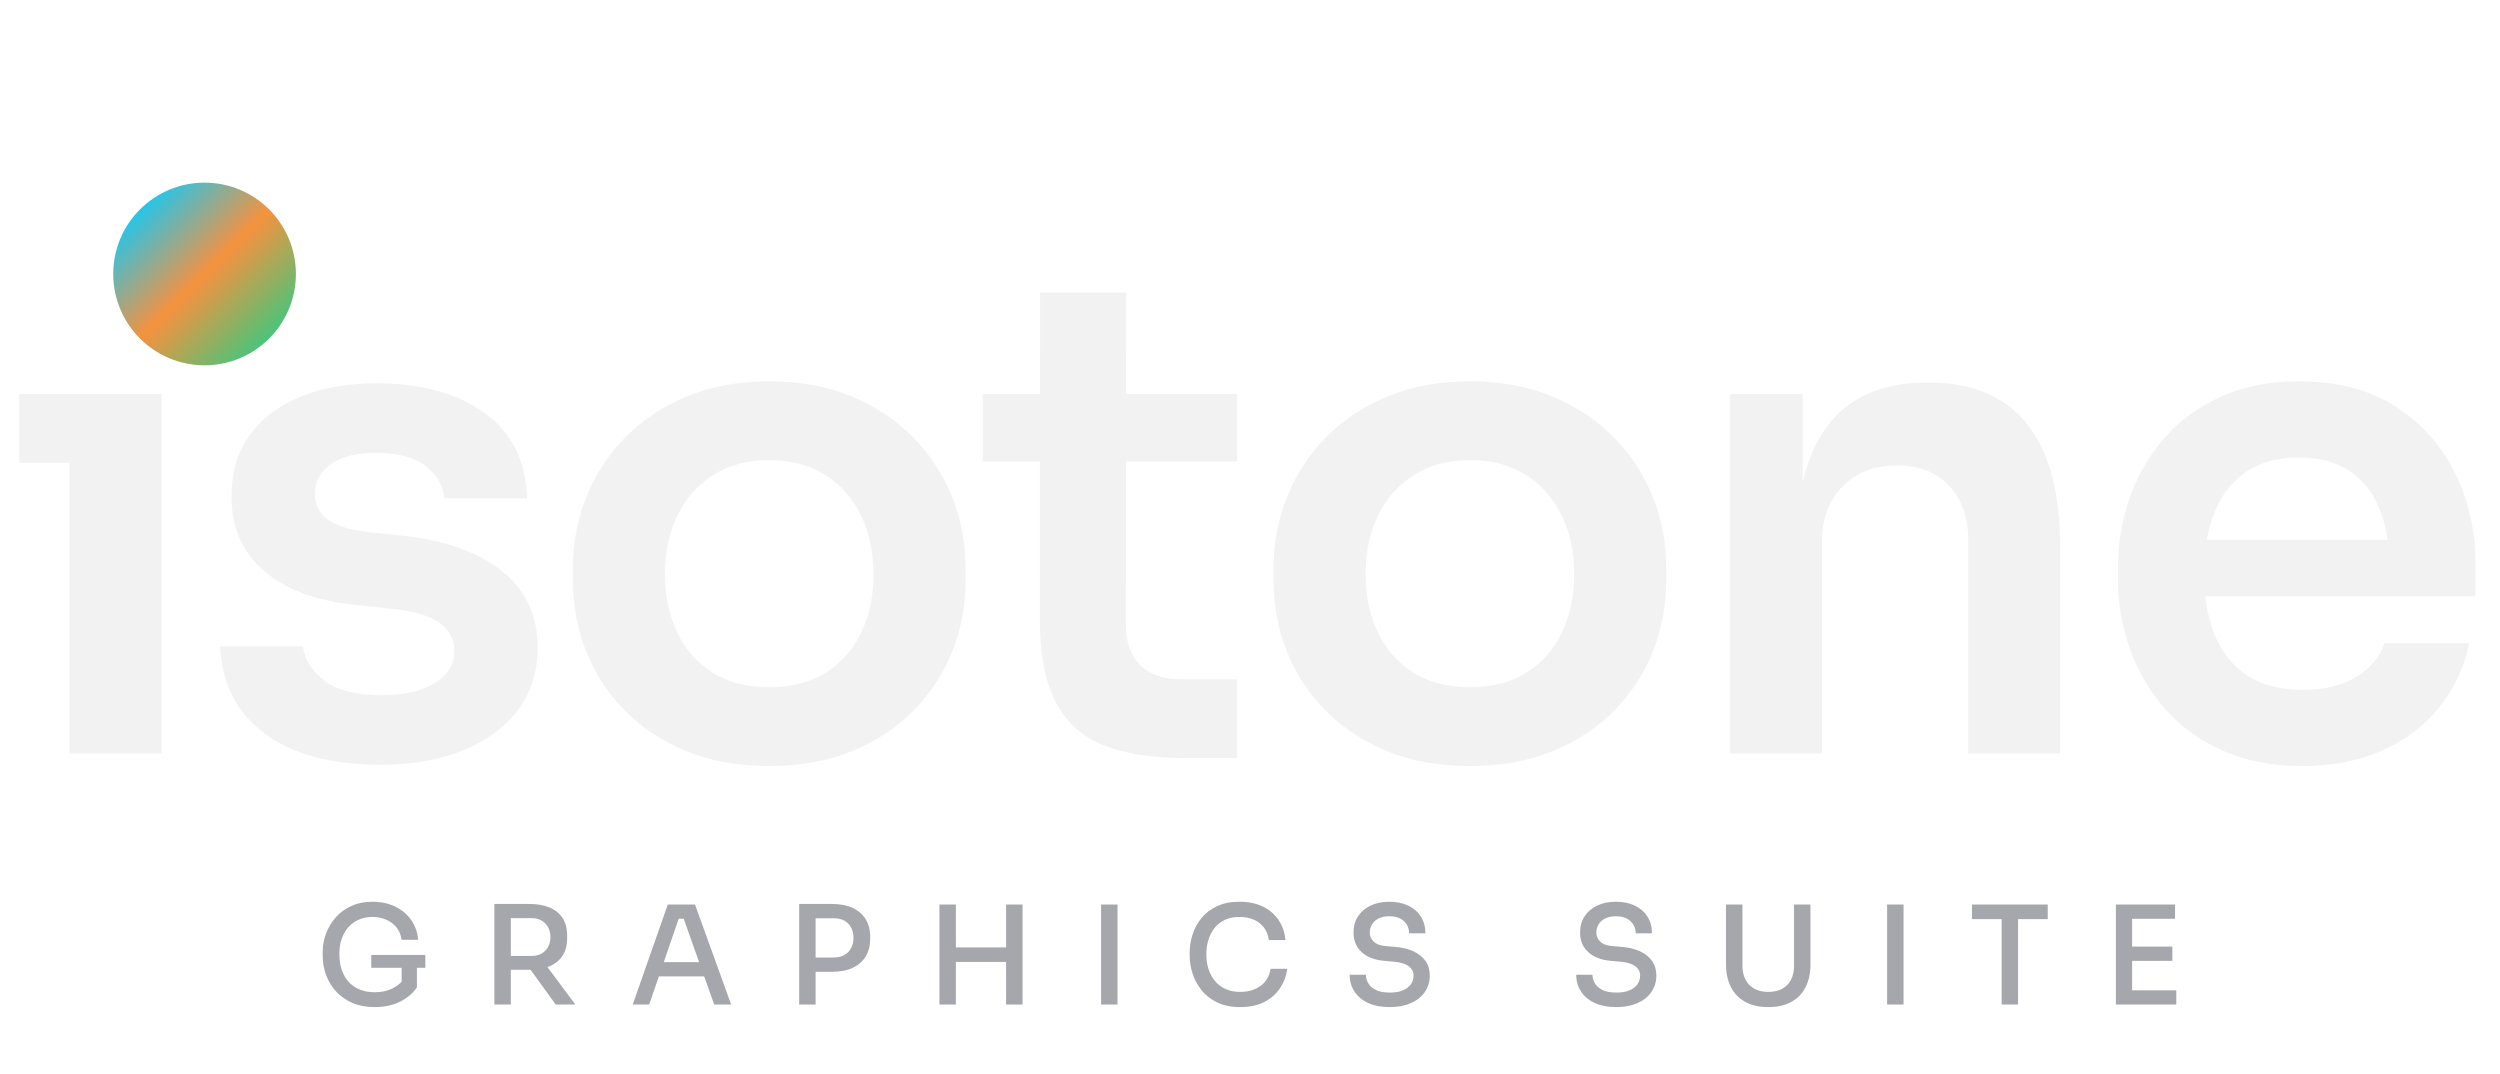
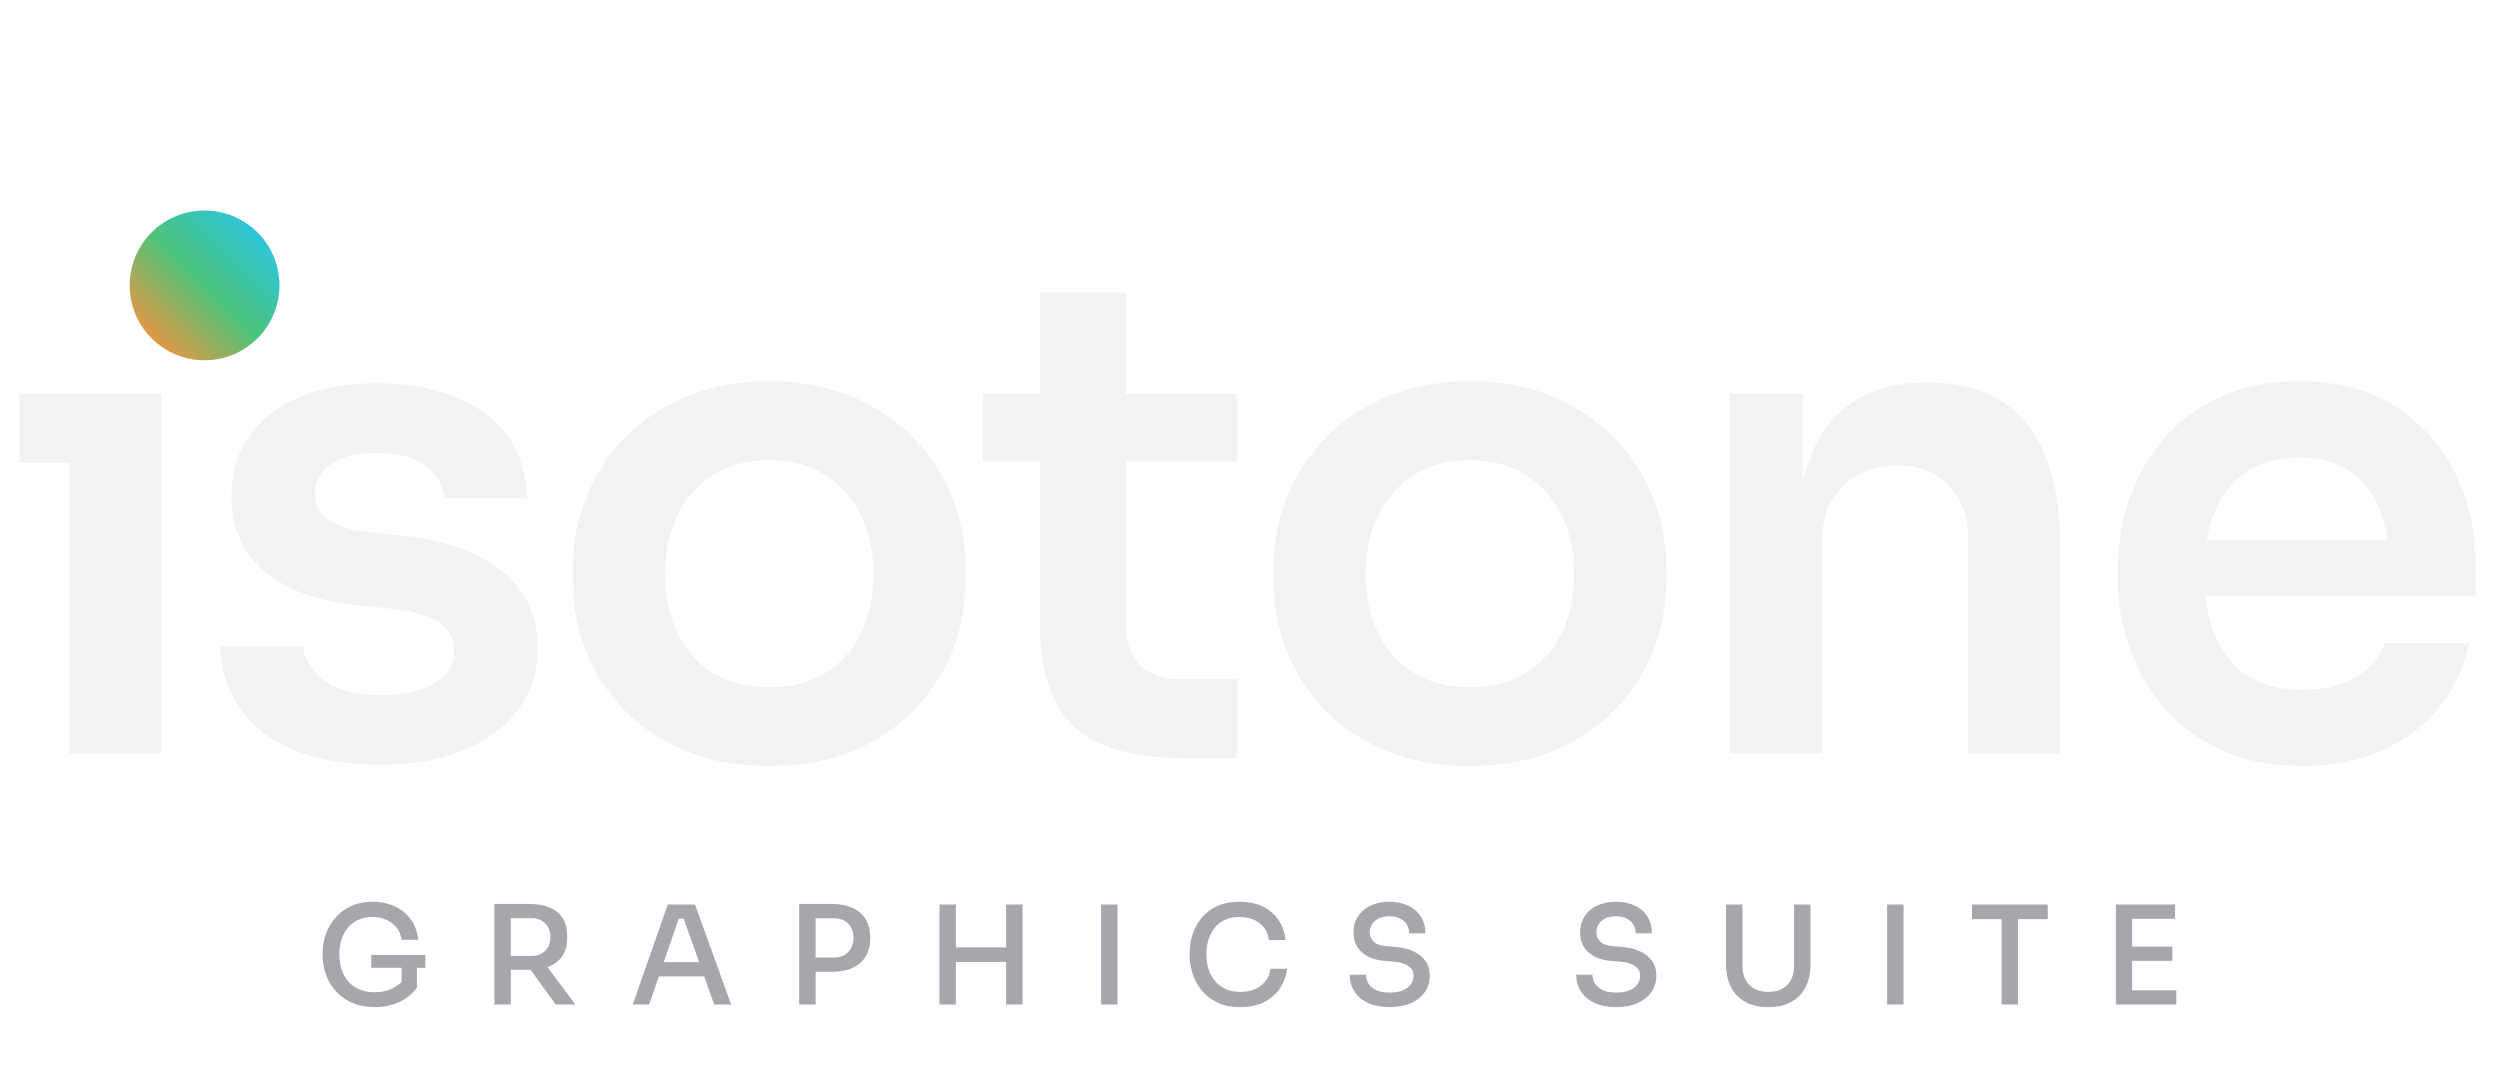
<svg xmlns="http://www.w3.org/2000/svg" viewBox="0 0 219.0 94.0" width="219" height="94">
  <defs>
-     <linearGradient id="isotone-wm-dot-F2F2F3" x1="0" y1="0" x2="1" y2="1">
-       <stop offset="0.15" stop-color="#29C5E6" />
-       <stop offset="0.5" stop-color="#F5923E" />
-       <stop offset="0.85" stop-color="#4CC47A" />
+     <linearGradient id="isotone-wm-dot-F2F2F3" x1="0" y1="1" x2="1" y2="0">
+       <stop offset="0.1" stop-color="#F5923E" />
+       <stop offset="0.5" stop-color="#4CC47A" />
+       <stop offset="0.9" stop-color="#29C5E6" />
    </linearGradient>
  </defs>
  <path d="M6.09 66.0V34.506H14.152V66.0ZM1.682 40.538V34.506H14.152V40.538ZM33.358 66.986Q26.833 66.986 23.165 64.246Q19.496 61.505 19.293 56.633H26.543Q26.717 58.257 28.355 59.576Q29.994 60.896 33.474 60.896Q36.345 60.896 38.071 59.852Q39.796 58.808 39.796 57.039Q39.796 55.473 38.491 54.545Q37.186 53.617 34.025 53.298L31.241 53.008Q25.963 52.457 23.121 50.007Q20.279 47.556 20.279 43.525Q20.279 40.277 21.903 38.073Q23.527 35.869 26.398 34.724Q29.269 33.578 32.981 33.578Q38.81 33.578 42.406 36.144Q46.002 38.711 46.176 43.641H38.926Q38.781 41.988 37.288 40.828Q35.794 39.668 32.923 39.668Q30.4 39.668 28.994 40.654Q27.587 41.64 27.587 43.235Q27.587 44.714 28.718 45.526Q29.849 46.338 32.401 46.628L35.185 46.918Q40.753 47.498 43.928 49.992Q47.104 52.486 47.104 56.749Q47.104 59.852 45.393 62.157Q43.682 64.463 40.594 65.725Q37.505 66.986 33.358 66.986ZM67.383 67.102Q63.236 67.102 60.046 65.768Q56.856 64.434 54.652 62.157Q52.448 59.881 51.317 56.981Q50.186 54.081 50.186 50.92V49.702Q50.186 46.483 51.361 43.54Q52.535 40.596 54.768 38.32Q57.001 36.043 60.191 34.724Q63.381 33.404 67.383 33.404Q71.414 33.404 74.59 34.724Q77.765 36.043 79.998 38.32Q82.231 40.596 83.406 43.54Q84.58 46.483 84.58 49.702V50.92Q84.58 54.081 83.449 56.981Q82.318 59.881 80.114 62.157Q77.91 64.434 74.72 65.768Q71.53 67.102 67.383 67.102ZM67.383 60.2Q70.341 60.2 72.371 58.91Q74.401 57.619 75.46 55.371Q76.518 53.124 76.518 50.311Q76.518 47.411 75.43 45.163Q74.343 42.916 72.299 41.611Q70.254 40.306 67.383 40.306Q64.541 40.306 62.482 41.611Q60.423 42.916 59.336 45.163Q58.248 47.411 58.248 50.311Q58.248 53.124 59.307 55.371Q60.365 57.619 62.41 58.91Q64.454 60.2 67.383 60.2ZM103.815 66.406Q99.465 66.406 96.652 65.275Q93.839 64.144 92.462 61.462Q91.084 58.779 91.084 54.197L91.113 25.632H98.653L98.624 54.69Q98.624 57.01 99.871 58.257Q101.118 59.504 103.438 59.504H108.368V66.406ZM86.096 40.422V34.506H108.368V40.422ZM128.763 67.102Q124.616 67.102 121.426 65.768Q118.236 64.434 116.032 62.157Q113.828 59.881 112.697 56.981Q111.566 54.081 111.566 50.92V49.702Q111.566 46.483 112.741 43.54Q113.915 40.596 116.148 38.32Q118.381 36.043 121.571 34.724Q124.761 33.404 128.763 33.404Q132.794 33.404 135.97 34.724Q139.145 36.043 141.378 38.32Q143.611 40.596 144.786 43.54Q145.96 46.483 145.96 49.702V50.92Q145.96 54.081 144.829 56.981Q143.698 59.881 141.494 62.157Q139.29 64.434 136.1 65.768Q132.91 67.102 128.763 67.102ZM128.763 60.2Q131.721 60.2 133.751 58.91Q135.781 57.619 136.84 55.371Q137.898 53.124 137.898 50.311Q137.898 47.411 136.811 45.163Q135.723 42.916 133.679 41.611Q131.634 40.306 128.763 40.306Q125.921 40.306 123.862 41.611Q121.803 42.916 120.716 45.163Q119.628 47.411 119.628 50.311Q119.628 53.124 120.687 55.371Q121.745 57.619 123.79 58.91Q125.834 60.2 128.763 60.2ZM151.536 66.0V34.506H157.916V48.02H157.336Q157.336 43.235 158.598 40.016Q159.859 36.797 162.397 35.158Q164.934 33.52 168.675 33.52H169.023Q174.678 33.52 177.578 37.159Q180.478 40.799 180.478 47.991V66.0H172.416V47.266Q172.416 44.366 170.749 42.568Q169.081 40.77 166.181 40.77Q163.223 40.77 161.411 42.611Q159.598 44.453 159.598 47.498V66.0ZM201.714 67.102Q197.654 67.102 194.609 65.71Q191.564 64.318 189.563 61.983Q187.562 59.649 186.547 56.749Q185.532 53.849 185.532 50.804V49.702Q185.532 46.57 186.547 43.656Q187.562 40.741 189.549 38.435Q191.535 36.13 194.508 34.767Q197.48 33.404 201.366 33.404Q206.47 33.404 209.907 35.651Q213.343 37.899 215.098 41.51Q216.852 45.12 216.852 49.296V52.225H188.954V47.295H211.777L209.312 49.702Q209.312 46.686 208.428 44.54Q207.543 42.394 205.788 41.234Q204.034 40.074 201.366 40.074Q198.669 40.074 196.813 41.306Q194.957 42.539 194.014 44.816Q193.072 47.092 193.072 50.282Q193.072 53.269 193.986 55.56Q194.899 57.851 196.813 59.142Q198.727 60.432 201.714 60.432Q204.643 60.432 206.499 59.243Q208.355 58.054 208.877 56.343H216.301Q215.634 59.562 213.648 61.998Q211.661 64.434 208.631 65.768Q205.6 67.102 201.714 67.102Z" fill="#F2F2F3" />
-   <circle cx="17.92" cy="24.00" r="8.00" fill="url(#isotone-wm-dot-F2F2F3)" />
+   <circle cx="17.92" cy="25.00" r="6.56" fill="url(#isotone-wm-dot-F2F2F3)" />
  <path d="M32.816 88.222Q31.742 88.222 30.899 87.867Q30.056 87.511 29.47 86.884Q28.883 86.257 28.574 85.434Q28.265 84.61 28.265 83.683V83.419Q28.265 82.585 28.555 81.796Q28.844 81.007 29.402 80.373Q29.96 79.738 30.773 79.366Q31.586 78.994 32.624 78.994Q33.746 78.994 34.618 79.416Q35.489 79.837 36.017 80.587Q36.545 81.337 36.632 82.324H35.174Q35.093 81.676 34.727 81.232Q34.361 80.788 33.815 80.557Q33.269 80.326 32.624 80.326Q31.976 80.326 31.441 80.557Q30.905 80.788 30.524 81.215Q30.143 81.643 29.936 82.237Q29.729 82.831 29.729 83.563Q29.729 84.376 29.953 85.003Q30.176 85.63 30.584 86.056Q30.992 86.482 31.561 86.701Q32.129 86.92 32.816 86.92Q33.767 86.92 34.483 86.531Q35.198 86.143 35.549 85.519L35.183 86.92V84.49H36.521V86.506Q35.942 87.319 34.996 87.77Q34.049 88.222 32.816 88.222ZM32.522 84.778V83.65H37.259V84.778ZM43.307 88.0V79.186H44.747V88.0ZM48.686 88.0 45.893 84.145H47.534L50.399 88.0ZM44.273 84.952V83.74H46.562Q47.075 83.74 47.444 83.53Q47.813 83.32 48.016 82.946Q48.218 82.573 48.218 82.09Q48.218 81.604 48.016 81.231Q47.813 80.857 47.444 80.642Q47.075 80.428 46.562 80.428H44.273V79.186H46.367Q47.372 79.186 48.119 79.488Q48.866 79.789 49.274 80.406Q49.682 81.022 49.682 81.979V82.171Q49.682 83.128 49.268 83.742Q48.854 84.355 48.113 84.654Q47.372 84.952 46.367 84.952ZM55.427 88.0 58.496 79.24H60.884L64.049 88.0H62.564L59.795 80.206L60.386 80.482H58.928L59.549 80.206L56.867 88.0ZM57.413 85.531 57.878 84.283H61.544L62.009 85.531ZM71.207 85.132V83.878H73.034Q73.604 83.878 73.985 83.653Q74.366 83.428 74.566 83.038Q74.765 82.648 74.765 82.159Q74.765 81.658 74.566 81.268Q74.366 80.878 73.985 80.659Q73.604 80.44 73.034 80.44H71.207V79.186H72.857Q73.949 79.186 74.699 79.537Q75.449 79.888 75.839 80.533Q76.229 81.178 76.229 82.063V82.255Q76.229 83.128 75.839 83.778Q75.449 84.427 74.699 84.78Q73.949 85.132 72.857 85.132ZM70.007 88.0V79.186H71.447V88.0ZM88.133 88.0V79.24H89.573V88.0ZM82.295 88.0V79.24H83.735V88.0ZM83.459 84.268V82.99H88.409V84.268ZM96.455 88.0V79.24H97.895V88.0ZM108.647 88.222Q107.45 88.222 106.603 87.803Q105.755 87.385 105.23 86.712Q104.705 86.038 104.459 85.25Q104.213 84.463 104.213 83.728V83.464Q104.213 82.663 104.465 81.869Q104.717 81.076 105.244 80.428Q105.77 79.78 106.601 79.387Q107.432 78.994 108.578 78.994Q109.76 78.994 110.623 79.412Q111.485 79.831 111.995 80.583Q112.505 81.334 112.61 82.348H111.152Q111.059 81.676 110.702 81.227Q110.345 80.779 109.801 80.552Q109.256 80.326 108.578 80.326Q107.864 80.326 107.32 80.573Q106.775 80.821 106.412 81.268Q106.049 81.715 105.863 82.309Q105.677 82.903 105.677 83.608Q105.677 84.286 105.863 84.88Q106.049 85.474 106.424 85.927Q106.799 86.38 107.354 86.635Q107.909 86.89 108.647 86.89Q109.703 86.89 110.425 86.365Q111.146 85.84 111.302 84.868H112.76Q112.643 85.789 112.141 86.551Q111.638 87.313 110.761 87.767Q109.883 88.222 108.647 88.222ZM121.748 88.222Q120.623 88.222 119.839 87.856Q119.054 87.49 118.642 86.846Q118.229 86.203 118.229 85.384H119.651Q119.651 85.759 119.852 86.12Q120.053 86.482 120.514 86.716Q120.974 86.95 121.748 86.95Q122.459 86.95 122.92 86.745Q123.38 86.539 123.604 86.202Q123.827 85.864 123.827 85.456Q123.827 84.955 123.395 84.637Q122.963 84.319 122.096 84.241L121.226 84.166Q120.014 84.064 119.291 83.413Q118.568 82.762 118.568 81.694Q118.568 80.875 118.961 80.272Q119.354 79.669 120.059 79.332Q120.764 78.994 121.706 78.994Q122.66 78.994 123.37 79.336Q124.079 79.678 124.471 80.296Q124.862 80.914 124.862 81.76H123.44Q123.44 81.373 123.256 81.034Q123.071 80.695 122.689 80.481Q122.306 80.266 121.706 80.266Q121.13 80.266 120.749 80.466Q120.368 80.665 120.179 80.99Q119.99 81.316 119.99 81.694Q119.99 82.138 120.326 82.477Q120.662 82.816 121.352 82.873L122.222 82.948Q123.143 83.023 123.823 83.338Q124.502 83.653 124.876 84.183Q125.249 84.712 125.249 85.456Q125.249 86.272 124.816 86.899Q124.382 87.526 123.595 87.874Q122.807 88.222 121.748 88.222ZM141.596 88.222Q140.471 88.222 139.687 87.856Q138.902 87.49 138.49 86.846Q138.077 86.203 138.077 85.384H139.499Q139.499 85.759 139.7 86.12Q139.901 86.482 140.362 86.716Q140.822 86.95 141.596 86.95Q142.307 86.95 142.768 86.745Q143.228 86.539 143.452 86.202Q143.675 85.864 143.675 85.456Q143.675 84.955 143.243 84.637Q142.811 84.319 141.944 84.241L141.074 84.166Q139.862 84.064 139.139 83.413Q138.416 82.762 138.416 81.694Q138.416 80.875 138.809 80.272Q139.202 79.669 139.907 79.332Q140.612 78.994 141.554 78.994Q142.508 78.994 143.218 79.336Q143.927 79.678 144.319 80.296Q144.71 80.914 144.71 81.76H143.288Q143.288 81.373 143.103 81.034Q142.919 80.695 142.536 80.481Q142.154 80.266 141.554 80.266Q140.978 80.266 140.597 80.466Q140.216 80.665 140.027 80.99Q139.838 81.316 139.838 81.694Q139.838 82.138 140.174 82.477Q140.51 82.816 141.2 82.873L142.07 82.948Q142.991 83.023 143.671 83.338Q144.35 83.653 144.724 84.183Q145.097 84.712 145.097 85.456Q145.097 86.272 144.663 86.899Q144.23 87.526 143.442 87.874Q142.655 88.222 141.596 88.222ZM154.904 88.222Q153.698 88.222 152.873 87.758Q152.048 87.295 151.624 86.455Q151.199 85.615 151.199 84.493V79.24H152.639V84.613Q152.639 85.291 152.9 85.805Q153.161 86.32 153.668 86.605Q154.175 86.89 154.904 86.89Q155.633 86.89 156.136 86.609Q156.638 86.329 156.898 85.816Q157.157 85.303 157.157 84.613V79.24H158.597V84.493Q158.597 85.615 158.178 86.455Q157.76 87.295 156.94 87.758Q156.119 88.222 154.904 88.222ZM165.311 88.0V79.24H166.751V88.0ZM175.343 88.0V80.278H176.783V88.0ZM172.745 80.518V79.24H179.381V80.518ZM185.351 88.0V79.24H186.773V88.0ZM186.533 88.0V86.752H190.643V88.0ZM186.533 84.172V82.924H190.301V84.172ZM186.533 80.488V79.24H190.535V80.488Z" fill="#A6A7AD" />
</svg>
